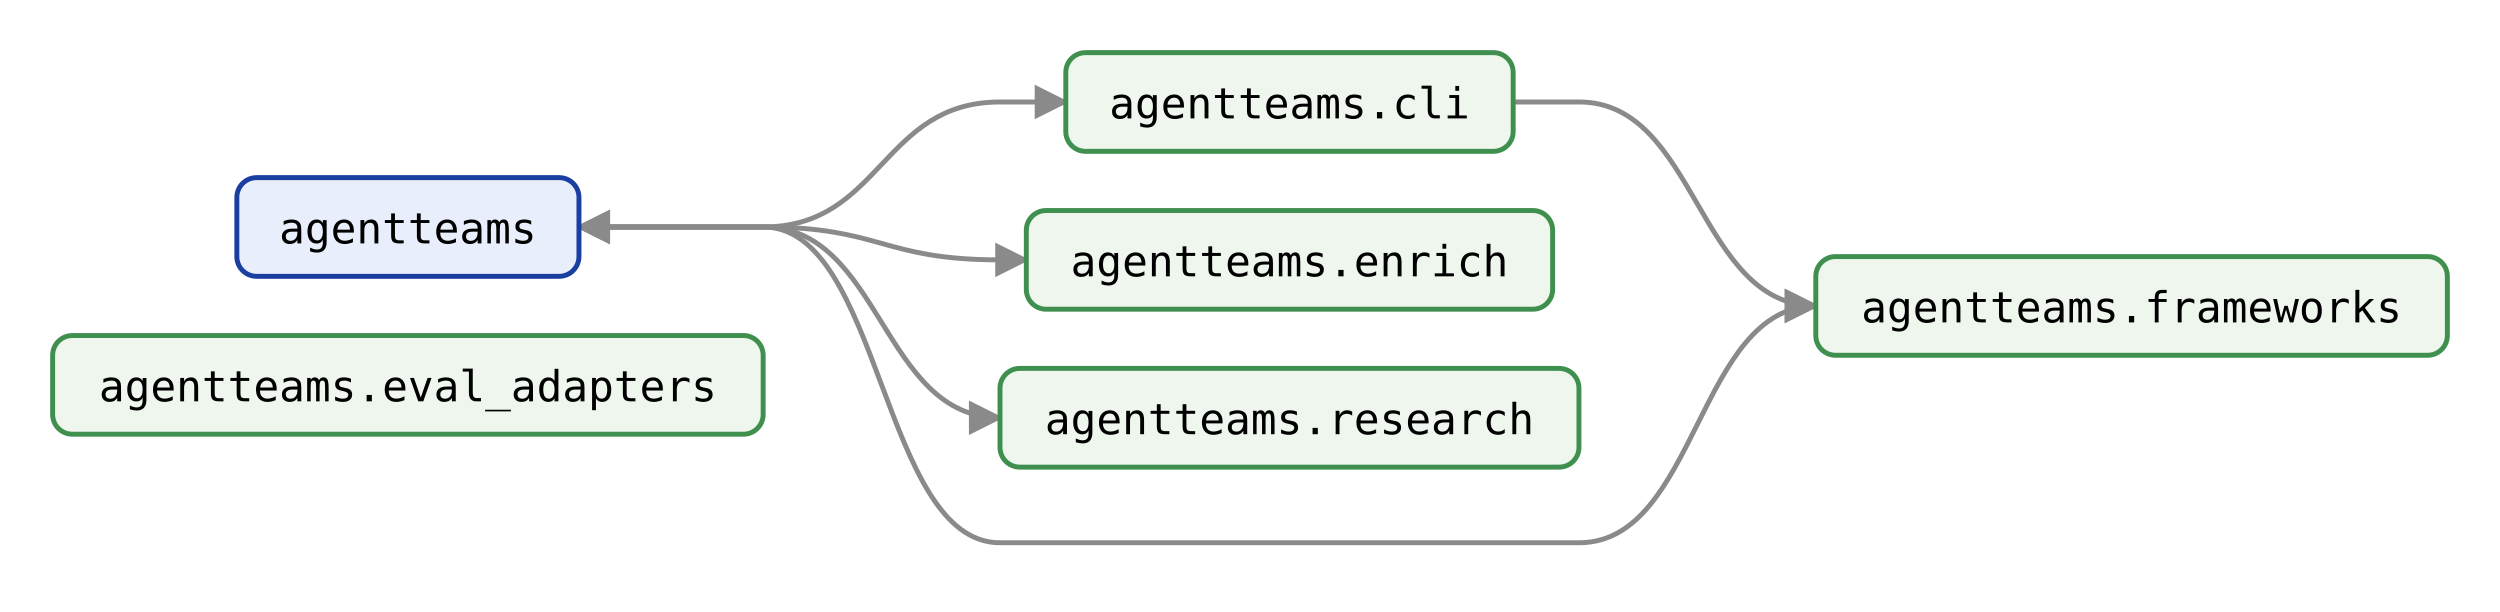
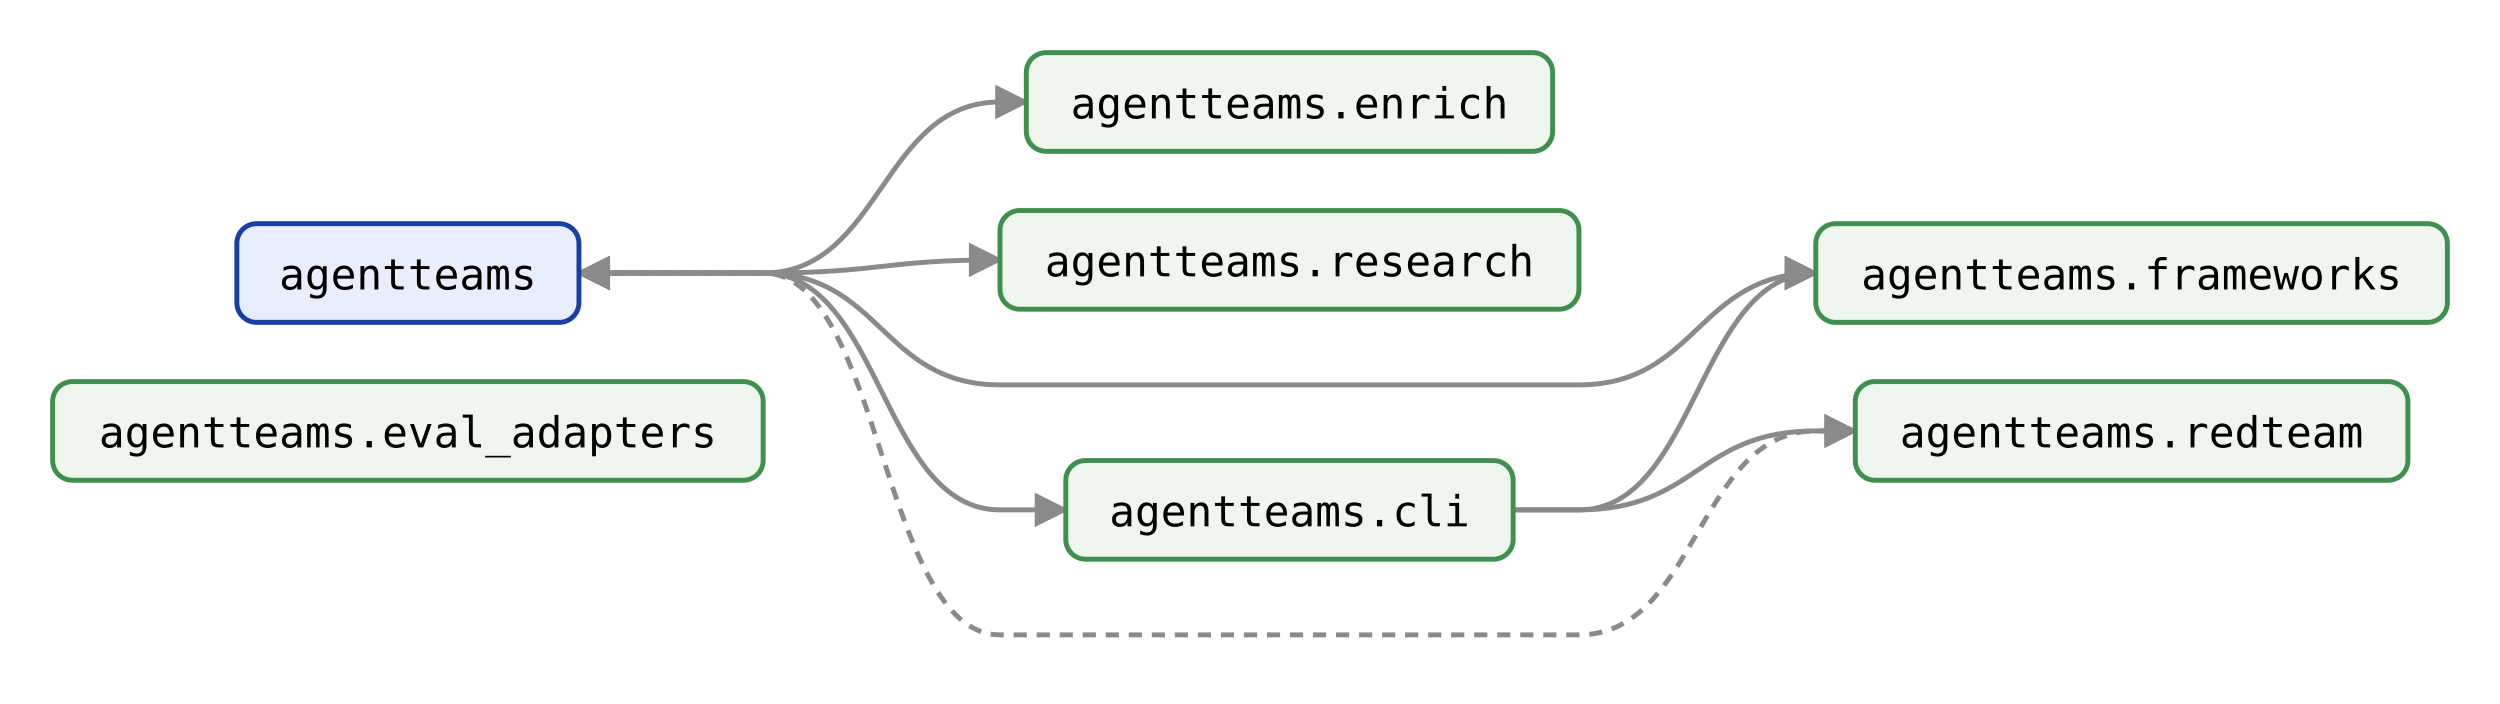
- <svg xmlns="http://www.w3.org/2000/svg" viewBox="0 0 760 186" width="760" height="186" font-family="monospace">
+ <svg xmlns="http://www.w3.org/2000/svg" viewBox="0 0 760 214" width="760" height="214" font-family="monospace">
  <defs>
    <marker id="arrow" viewBox="0 0 10 10" refX="9" refY="5" markerWidth="7" markerHeight="7" orient="auto-start-reverse">
      <polygon points="0,0 10,5 0,10" fill="#8a8a8a" />
    </marker>
  </defs>
-   <path d="M176,69 L232,69 C268,69 268,31 304,31 L324,31" fill="none" stroke="#8a8a8a" stroke-width="1.5" marker-start="url(#arrow)" marker-end="url(#arrow)" />
-   <path d="M176,69 L232,69 C268,69 268,79 304,79 L312,79" fill="none" stroke="#8a8a8a" stroke-width="1.5" marker-start="url(#arrow)" marker-end="url(#arrow)" />
-   <path d="M176,69 L232,69 C268,69 268,165 304,165 L480,165 C516,165 516,93 552,93" fill="none" stroke="#8a8a8a" stroke-width="1.5" marker-start="url(#arrow)" marker-end="url(#arrow)" />
-   <path d="M176,69 L232,69 C268,69 268,127 304,127" fill="none" stroke="#8a8a8a" stroke-width="1.5" marker-end="url(#arrow)" />
-   <path d="M460,31 L480,31 C516,31 516,93 552,93" fill="none" stroke="#8a8a8a" stroke-width="1.5" marker-end="url(#arrow)" />
-   <rect x="72" y="54" width="104" height="30" rx="6" fill="#e8eefb" stroke="#1b3fa0" stroke-width="1.5" />
-   <text x="124" y="74" font-size="13" text-anchor="middle" fill="#000000">agentteams</text>
-   <rect x="324" y="16" width="136" height="30" rx="6" fill="#eef6ee" stroke="#3f8f4f" stroke-width="1.5" />
-   <text x="392" y="36" font-size="13" text-anchor="middle" fill="#000000">agentteams.cli</text>
-   <rect x="312" y="64" width="160" height="30" rx="6" fill="#eef6ee" stroke="#3f8f4f" stroke-width="1.5" />
-   <text x="392" y="84" font-size="13" text-anchor="middle" fill="#000000">agentteams.enrich</text>
-   <rect x="16" y="102" width="216" height="30" rx="6" fill="#eef6ee" stroke="#3f8f4f" stroke-width="1.5" />
-   <text x="124" y="122" font-size="13" text-anchor="middle" fill="#000000">agentteams.eval_adapters</text>
-   <rect x="552" y="78" width="192" height="30" rx="6" fill="#eef6ee" stroke="#3f8f4f" stroke-width="1.5" />
-   <text x="648" y="98" font-size="13" text-anchor="middle" fill="#000000">agentteams.frameworks</text>
-   <rect x="304" y="112" width="176" height="30" rx="6" fill="#eef6ee" stroke="#3f8f4f" stroke-width="1.5" />
-   <text x="392" y="132" font-size="13" text-anchor="middle" fill="#000000">agentteams.research</text>
+   <path d="M176,83 L232,83 C268,83 268,155 304,155 L324,155" fill="none" stroke="#8a8a8a" stroke-width="1.5" marker-start="url(#arrow)" marker-end="url(#arrow)" />
+   <path d="M176,83 L232,83 C268,83 268,31 304,31 L312,31" fill="none" stroke="#8a8a8a" stroke-width="1.5" marker-start="url(#arrow)" marker-end="url(#arrow)" />
+   <path d="M176,83 L232,83 C268,83 268,117 304,117 L480,117 C516,117 516,83 552,83" fill="none" stroke="#8a8a8a" stroke-width="1.5" marker-start="url(#arrow)" marker-end="url(#arrow)" />
+   <path d="M176,83 L232,83 C268,83 268,79 304,79" fill="none" stroke="#8a8a8a" stroke-width="1.5" marker-end="url(#arrow)" />
+   <path d="M460,155 L480,155 C516,155 516,83 552,83" fill="none" stroke="#8a8a8a" stroke-width="1.5" marker-end="url(#arrow)" />
+   <path d="M460,155 L480,155 C516,155 516,131 552,131 L564,131" fill="none" stroke="#8a8a8a" stroke-width="1.5" marker-end="url(#arrow)" />
+   <path d="M564,131 L552,131 C516,131 516,193 480,193 L304,193 C268,193 268,83 232,83 L176,83" fill="none" stroke="#8a8a8a" stroke-width="1.5" stroke-dasharray="4,3" marker-end="url(#arrow)" />
+   <rect x="72" y="68" width="104" height="30" rx="6" fill="#e8eefb" stroke="#1b3fa0" stroke-width="1.5" />
+   <text x="124" y="88" font-size="13" text-anchor="middle" fill="#000000">agentteams</text>
+   <rect x="324" y="140" width="136" height="30" rx="6" fill="#eef6ee" stroke="#3f8f4f" stroke-width="1.5" />
+   <text x="392" y="160" font-size="13" text-anchor="middle" fill="#000000">agentteams.cli</text>
+   <rect x="312" y="16" width="160" height="30" rx="6" fill="#eef6ee" stroke="#3f8f4f" stroke-width="1.5" />
+   <text x="392" y="36" font-size="13" text-anchor="middle" fill="#000000">agentteams.enrich</text>
+   <rect x="16" y="116" width="216" height="30" rx="6" fill="#eef6ee" stroke="#3f8f4f" stroke-width="1.5" />
+   <text x="124" y="136" font-size="13" text-anchor="middle" fill="#000000">agentteams.eval_adapters</text>
+   <rect x="552" y="68" width="192" height="30" rx="6" fill="#eef6ee" stroke="#3f8f4f" stroke-width="1.5" />
+   <text x="648" y="88" font-size="13" text-anchor="middle" fill="#000000">agentteams.frameworks</text>
+   <rect x="564" y="116" width="168" height="30" rx="6" fill="#eef6ee" stroke="#3f8f4f" stroke-width="1.5" />
+   <text x="648" y="136" font-size="13" text-anchor="middle" fill="#000000">agentteams.redteam</text>
+   <rect x="304" y="64" width="176" height="30" rx="6" fill="#eef6ee" stroke="#3f8f4f" stroke-width="1.5" />
+   <text x="392" y="84" font-size="13" text-anchor="middle" fill="#000000">agentteams.research</text>
</svg>
